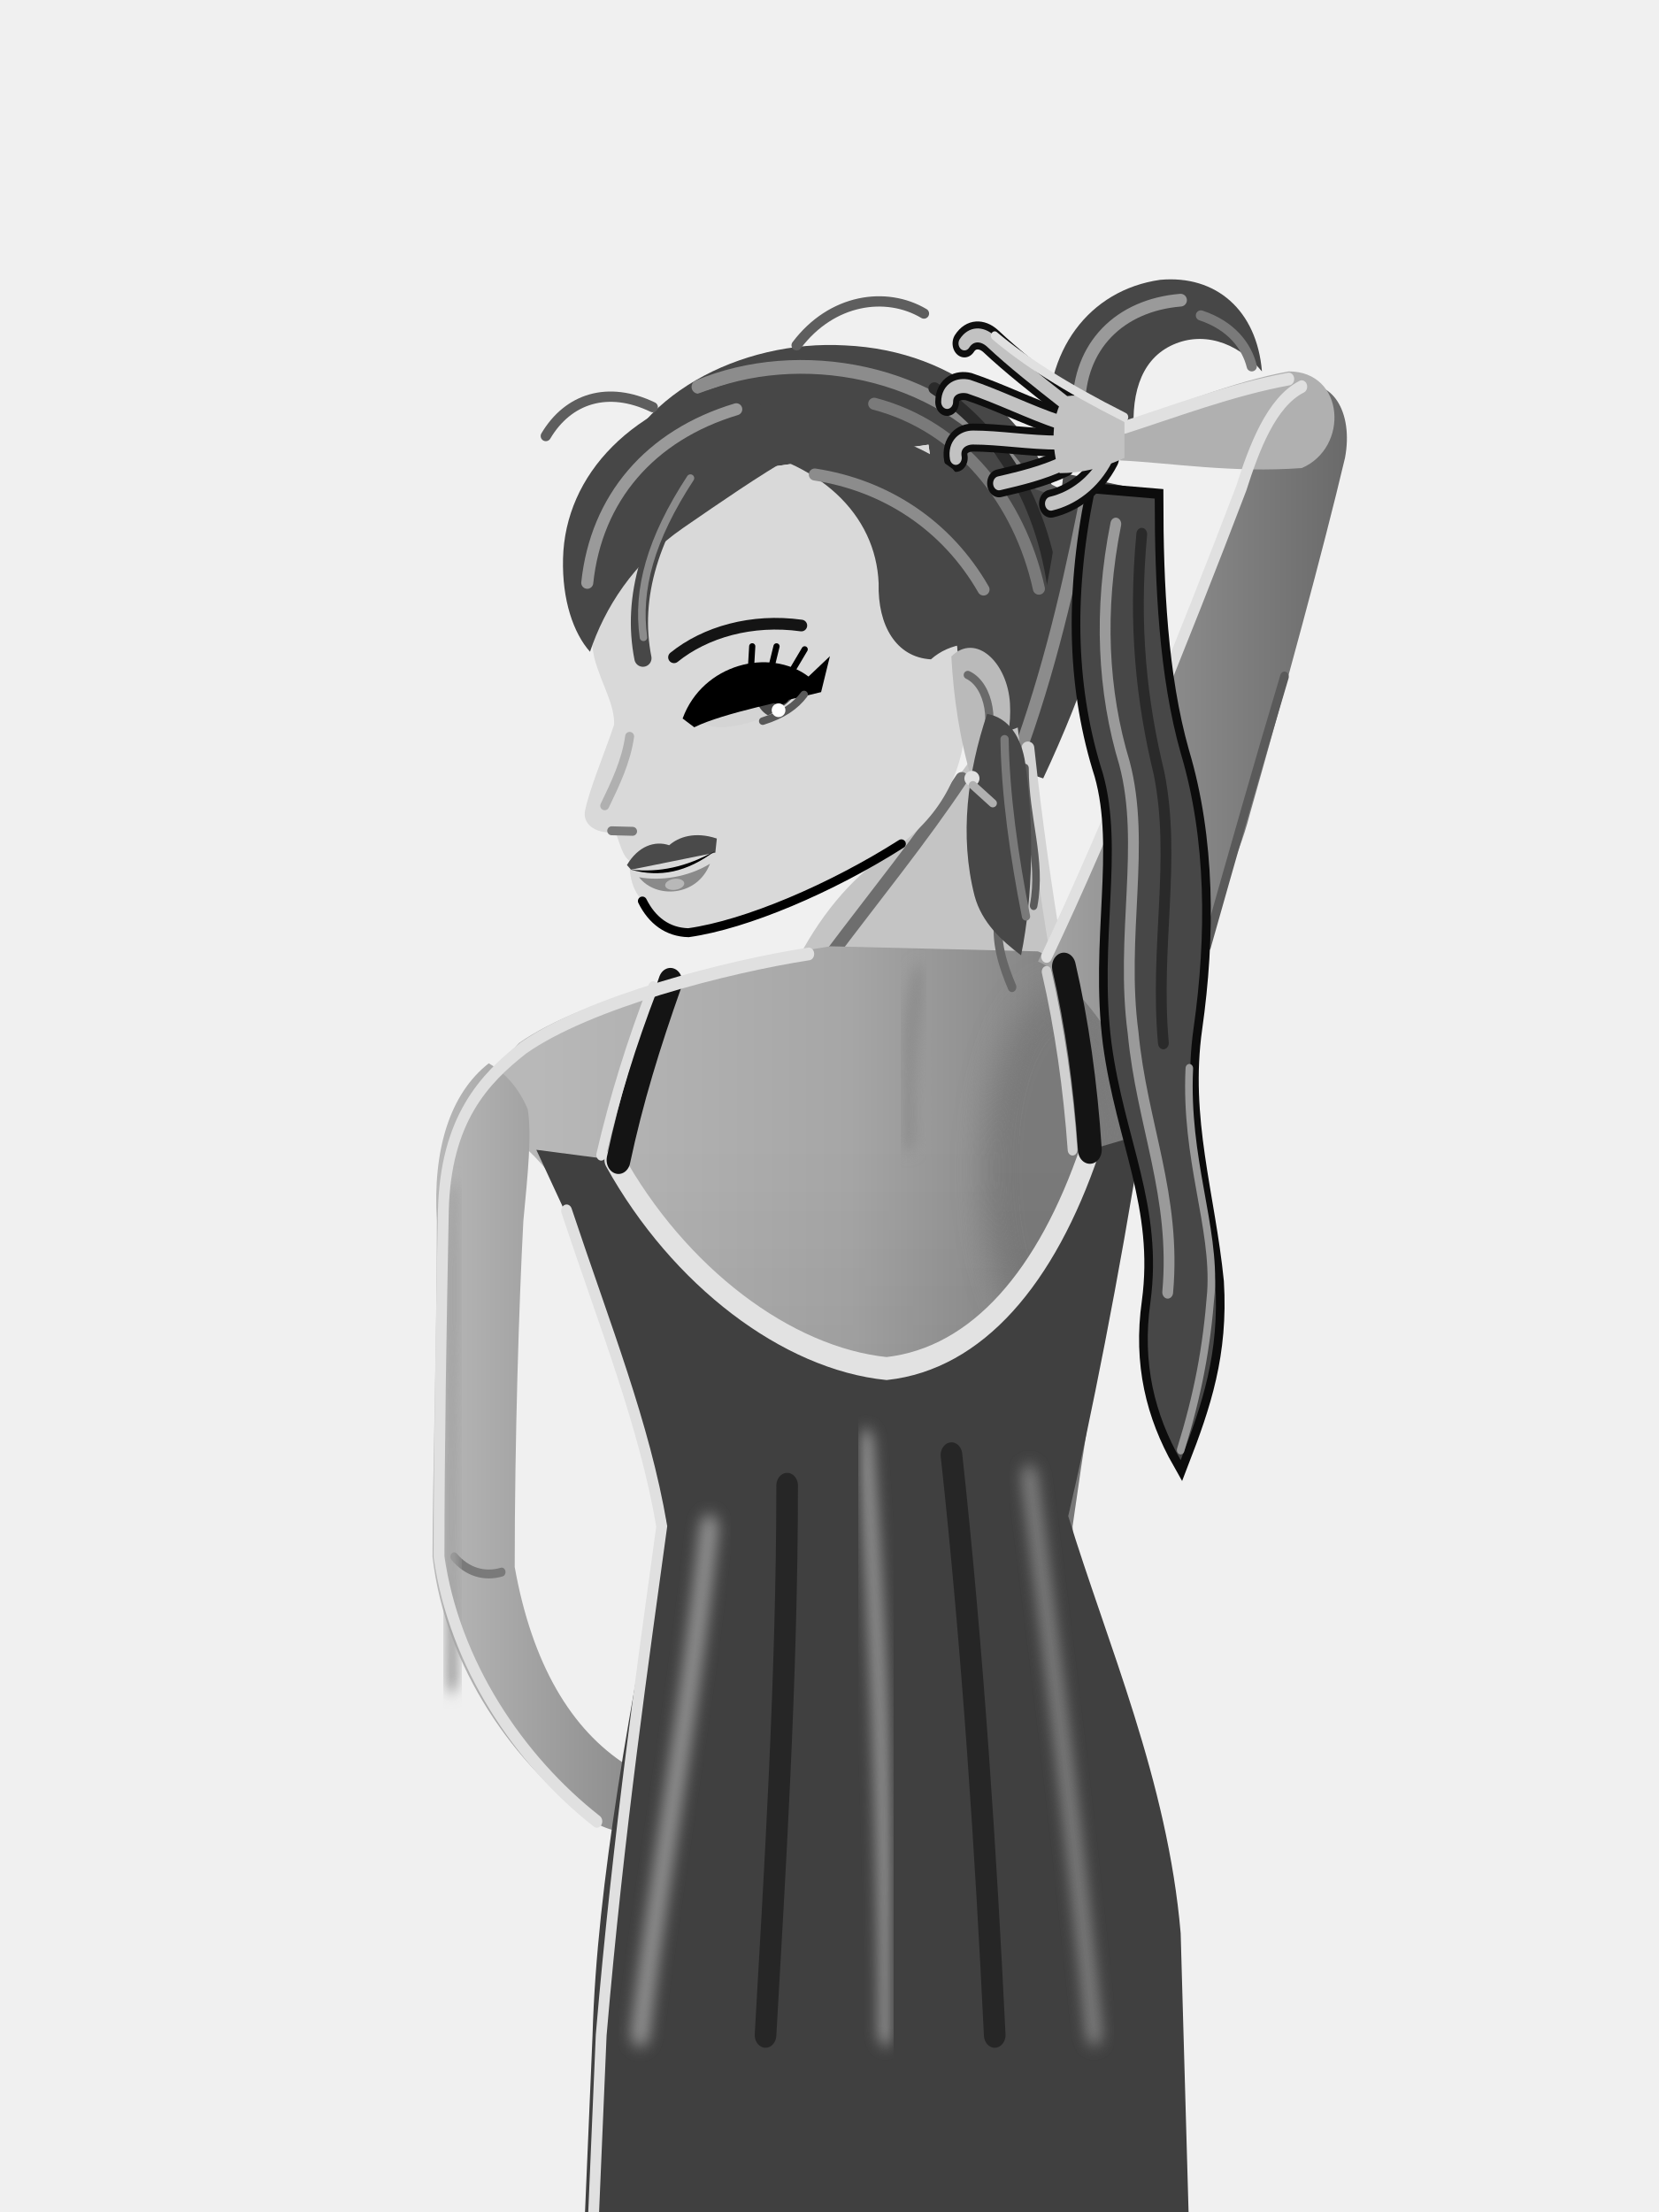
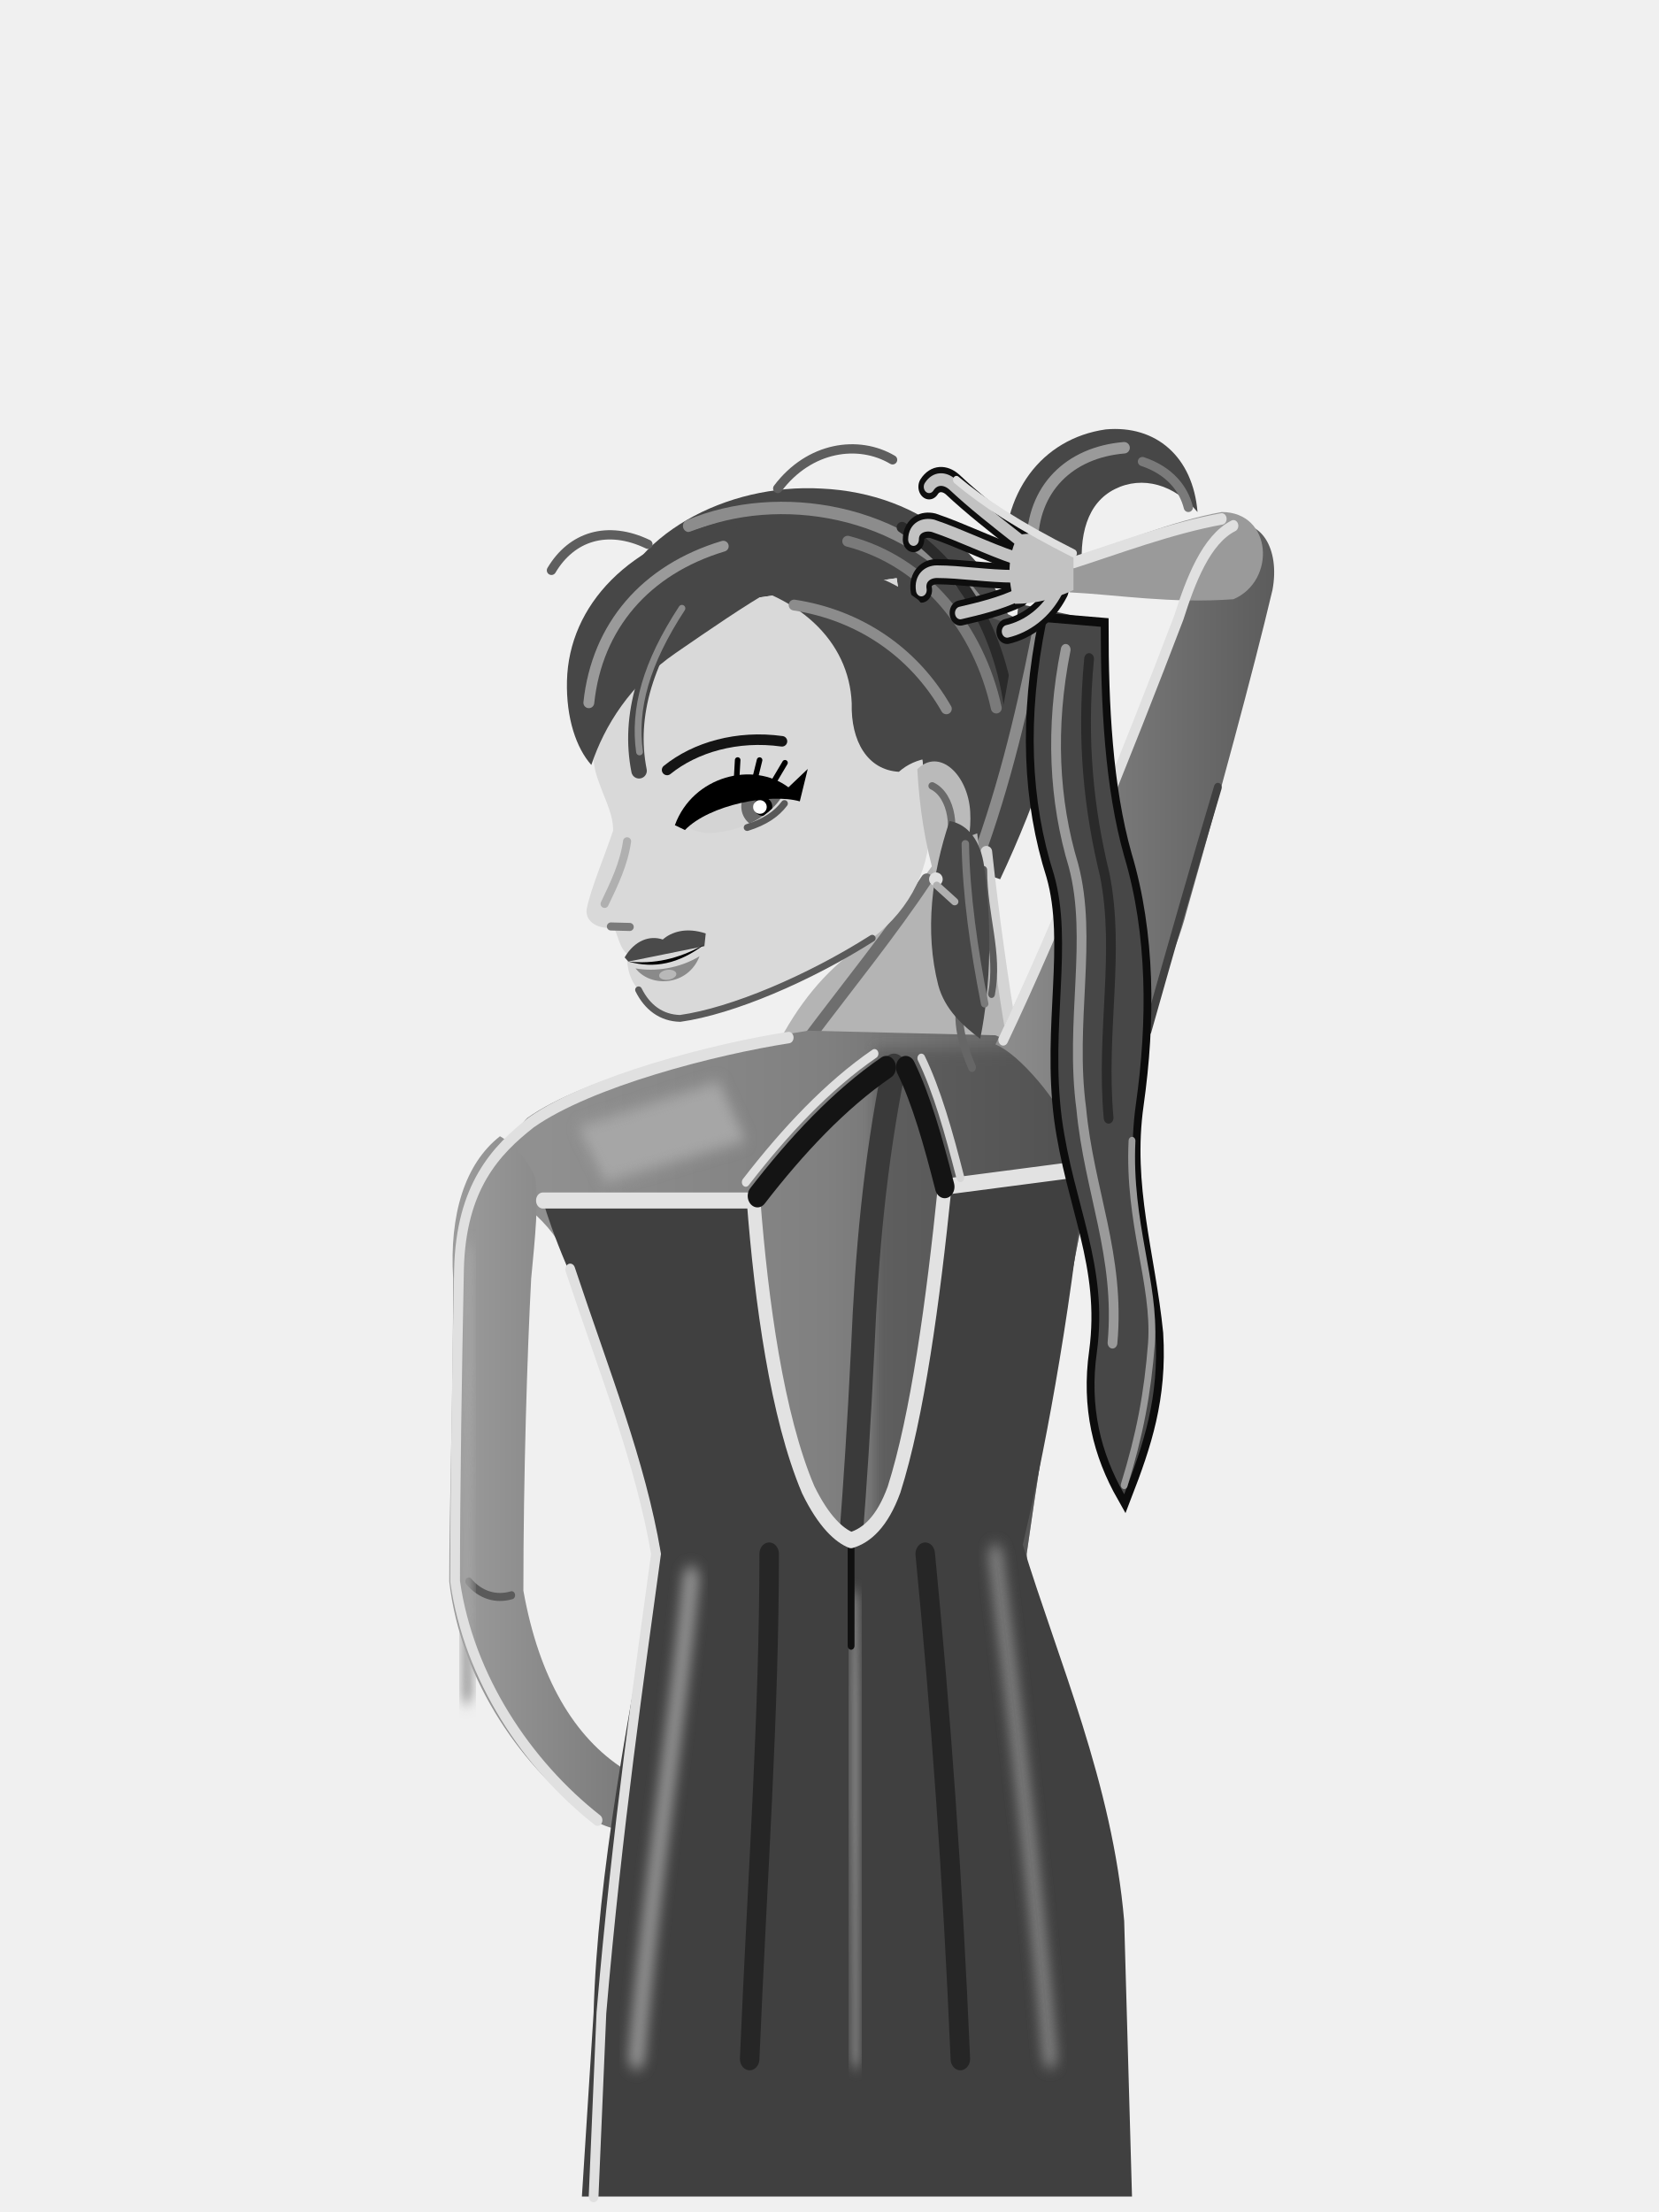
<svg xmlns="http://www.w3.org/2000/svg" xmlns:xlink="http://www.w3.org/1999/xlink" width="600" height="800" viewBox="0 0 600 800">
  <defs>
    <filter id="soft" x="-30%" y="-60%" width="160%" height="220%">
      <feGaussianBlur stdDeviation="7" />
    </filter>
    <filter id="soft2" x="-30%" y="-60%" width="160%" height="220%">
      <feGaussianBlur stdDeviation="3" />
    </filter>
  </defs>
-   <g transform="translate(24,0) scale(0.92)">
+   <g transform="translate(43,64) scale(0.83)">
    <defs>
      <linearGradient id="skinBack" x1="160" y1="0" x2="450" y2="0" gradientUnits="userSpaceOnUse">
-         <stop offset="0" stop-color="#b8b8b8" />
-         <stop offset="0.5" stop-color="#a6a6a6" />
-         <stop offset="1" stop-color="#727272" />
+         <stop offset="0" stop-color="#909090" />
+         <stop offset="0.5" stop-color="#808080" />
+         <stop offset="1" stop-color="#585858" />
      </linearGradient>
      <linearGradient id="backFall" x1="0" y1="450" x2="0" y2="640" gradientUnits="userSpaceOnUse">
        <stop offset="0" stop-color="#000000" stop-opacity="0" />
        <stop offset="1" stop-color="#000000" stop-opacity="0.10" />
      </linearGradient>
      <linearGradient id="skinArm" x1="0" y1="0" x2="1" y2="0">
-         <stop offset="0" stop-color="#b8b8b8" />
-         <stop offset="1" stop-color="#8a8a8a" />
+         <stop offset="0" stop-color="#9c9c9c" />
+         <stop offset="1" stop-color="#787878" />
      </linearGradient>
      <linearGradient id="skinArmR" x1="0" y1="0" x2="1" y2="0">
-         <stop offset="0" stop-color="#a4a4a4" />
-         <stop offset="1" stop-color="#6a6a6a" />
+         <stop offset="0" stop-color="#8e8e8e" />
+         <stop offset="1" stop-color="#5c5c5c" />
      </linearGradient>
      <path id="backShape" d="M 296,372 C 250,378 182,392 152,410 C 140,420 140,440 156,452       C 166,460 170,466 172,472 C 190,520 210,560 218,600 L 218,660 L 410,660 L 408,600       C 418,540 430,480 440,440 C 432,420 424,400 410,386 C 404,380 398,376 392,374 Z" />
      <clipPath id="backClip">
        <use xlink:href="#backShape" />
      </clipPath>
      <path id="faceShape" d="M -46,-74 C -56,-58 -62,-42 -61,-26 C -60,-18 -57,-12 -58,-6       C -62,2 -68,12 -70,18 C -71,22 -67,25 -62,25 C -61,29 -61,32 -59,34 C -60,39 -59,43 -57,46       C -55,52 -51,56 -45,57 C -28,57 -2,50 20,40 C 34,32 42,20 44,4 L 44,-74 Z" />
      <clipPath id="faceClip">
        <use xlink:href="#faceShape" />
      </clipPath>
    </defs>
    <g id="hair-back">
      <g transform="translate(294,282) rotate(-8) scale(1.35)">
        <path fill="#474747" d="M -50,-74 C -40,-100 -6,-112 24,-106 C 56,-100 78,-76 80,-44         C 82,-20 74,2 62,14 L 44,14 L 44,-74 Z" />
        <path fill="none" stroke="#8c8c8c" stroke-width="4" stroke-linecap="round" d="M -20,-100 C 10,-108 50,-96 68,-64" />
        <path fill="none" stroke="#5e5e5e" stroke-width="3" stroke-linecap="round" d="M -34,-96 C -46,-104 -58,-102 -66,-92 M 10,-108 C 22,-120 38,-120 48,-112 M 74,-58 C 86,-52 92,-40 90,-28" />
        <path fill="none" stroke="#7a7a7a" stroke-width="3.5" stroke-linecap="round" d="M 30,-88 C 54,-78 68,-54 70,-28" />
        <path fill="none" stroke="#2a2a2a" stroke-width="3.5" stroke-linecap="round" d="M 48,-90 C 66,-74 76,-50 74,-20" />
      </g>
      <path fill="#474747" d="M 366,300 C 380,262 388,224 392,186 L 420,192 C 414,232 400,272 384,306 Z" />
      <path fill="none" stroke="#8c8c8c" stroke-width="5" stroke-linecap="round" d="M 376,292 C 388,258 396,222 402,190" />
      <path fill="#474747" d="M 386,170 C 384,138 402,114 430,110 C 452,108 468,122 470,146       C 460,134 446,130 434,136 C 422,142 418,156 420,174 Z" />
      <path fill="none" stroke="#9a9a9a" stroke-width="5" stroke-linecap="round" d="M 398,160 C 398,136 414,120 438,118" />
      <path fill="none" stroke="#7a7a7a" stroke-width="4" stroke-linecap="round" d="M 446,124 C 458,128 464,136 466,144" />
    </g>
    <g id="neck">
-       <path fill="#c4c4c4" d="M 286,380 C 296,360 308,346 322,336 C 334,326 346,312 356,298       C 362,292 368,288 374,286 C 378,320 382,350 390,380 Z" />
+       <path fill="#b4b4b4" d="M 286,380 C 296,360 308,346 322,336 C 334,326 346,312 356,298       C 362,292 368,288 374,286 C 378,320 382,350 390,380 Z" />
      <path fill="none" stroke="#6e6e6e" stroke-width="5" stroke-linecap="round" d="M 352,306 C 336,330 318,352 300,376" />
      <path fill="none" stroke="#d4d4d4" stroke-width="5" stroke-linecap="round" d="M 378,294 C 381,322 385,350 389,374" />
    </g>
    <g id="body" transform="translate(325,0) scale(0.85,1) translate(-325,0)">
      <use xlink:href="#backShape" fill="url(#skinBack)" />
      <g clip-path="url(#backClip)">
-         <path fill="none" stroke="#8e8e8e" stroke-width="9" stroke-linecap="round" filter="url(#soft2)" d="M 338,384 C 332,404 330,426 331,448" />
-         <ellipse cx="402" cy="460" rx="34" ry="70" fill="#7a7a7a" filter="url(#soft)" />
-         <rect x="150" y="440" width="300" height="230" fill="url(#backFall)" />
+         <path fill="#a6a6a6" filter="url(#soft2)" d="M 178,414 L 250,394 L 264,420 L 192,438 Z" />
+         <rect x="330" y="380" width="120" height="240" fill="#4a4a4a" opacity="0.55" filter="url(#soft2)" />
+         <path fill="none" stroke="#3a3a3a" stroke-width="12" stroke-linecap="round" d="M 340,388 C 330,430 326,470 324,510 C 322,545 320,570 318,592" />
      </g>
      <path fill="url(#skinArm)" d="M 138,418 C 120,430 112,452 114,480 C 114,530 112,580 112,612       C 118,656 150,694 186,716 C 194,720 204,722 210,718 C 212,708 208,700 202,694       C 176,680 158,654 150,616       C 150,566 152,512 154,480 C 156,462 158,446 156,436 C 152,428 146,422 138,418 Z" />
-       <path fill="none" stroke="#7a7a7a" stroke-width="3.5" stroke-linecap="round" d="M 122,612 C 128,618 136,620 144,618" />
+       <path fill="none" stroke="#5a5a5a" stroke-width="3.5" stroke-linecap="round" d="M 122,612 C 128,618 136,620 144,618" />
      <path fill="url(#skinArmR)" d="M 392,378 C 420,330 458,252 484,192 C 490,176 498,158 512,152       C 528,148 538,162 534,180 C 524,216 506,272 490,320 C 484,340 474,352 470,368       C 462,396 456,420 448,446 C 440,428 428,408 414,394 C 406,386 398,380 392,378 Z" />
-       <path fill="#b0b0b0" d="M 508,146 C 482,150 454,160 430,167 L 430,181 C 454,182 482,186 514,184       C 536,176 534,146 508,146 Z" />
-       <path fill="none" stroke="#5a5a5a" stroke-width="4" stroke-linecap="round" d="M 470,372 C 482,336 494,300 506,266" />
-       <path fill="#404040" d="M 160,452 L 196,456 C 226,502 276,534 322,538 C 364,534 396,502 416,452 L 440,446       C 430,500 416,560 406,596 C 424,646 452,700 458,760 L 462,880 L 182,880 L 186,800 C 188,740 204,668 220,598       C 210,560 190,520 172,474 Z" />
+       <path fill="#9a9a9a" d="M 508,146 C 482,150 454,160 430,167 L 430,181 C 454,182 482,186 514,184       C 536,176 534,146 508,146 Z" />
+       <path fill="none" stroke="#404040" stroke-width="4" stroke-linecap="round" d="M 470,372 C 482,336 494,300 506,266" />
+       <path fill="#404040" d="M 160,446 L 268,446 C 272,490 280,540 296,572 C 304,586 312,592 318,594 C 326,592 334,586 340,572 C 352,540 360,490 366,440 L 438,432       C 430,500 416,560 406,596 C 424,646 452,700 458,760 L 462,880 L 180,880 L 186,800       C 188,740 204,668 220,598 C 210,560 190,520 172,474 C 166,462 162,452 160,446 Z" />
      <g fill="none" stroke-linecap="round">
-         <path stroke="#262626" stroke-width="10" d="M 276,584 C 276,660 270,740 266,800 M 352,572 C 362,650 368,730 372,800" />
-         <path stroke="#8c8c8c" stroke-width="9" filter="url(#soft2)" d="M 240,600 C 230,680 216,740 208,800" />
-         <path stroke="#8c8c8c" stroke-width="8" filter="url(#soft2)" d="M 312,566 C 318,640 322,720 322,800" />
-         <path stroke="#7a7a7a" stroke-width="8" filter="url(#soft2)" d="M 388,580 C 400,660 410,730 418,800" />
+         <path stroke="#262626" stroke-width="10" d="M 276,600 C 276,670 270,740 266,820 M 356,600 C 364,670 370,740 374,820" />
+         <path stroke="#8c8c8c" stroke-width="9" filter="url(#soft2)" d="M 236,610 C 228,680 216,740 208,820" />
+         <path stroke="#8c8c8c" stroke-width="8" filter="url(#soft2)" d="M 318,620 C 320,680 322,740 322,820" />
+         <path stroke="#7a7a7a" stroke-width="8" filter="url(#soft2)" d="M 392,600 C 402,670 412,740 420,820" />
+         <path stroke="#101010" stroke-width="3.5" d="M 318,598 L 318,640" />
      </g>
-       <path fill="none" stroke="#e2e2e2" stroke-width="9" stroke-linecap="round" d="M 196,456 C 226,502 276,534 322,538 C 364,534 396,502 416,452" />
-       <path fill="none" stroke="#141414" stroke-width="11" stroke-linecap="round" d="M 222,386 C 212,410 204,432 198,456" />
-       <path fill="none" stroke="#e0e0e0" stroke-width="4.5" stroke-linecap="round" d="M 214,388 C 204,410 196,432 190,454" />
-       <path fill="none" stroke="#141414" stroke-width="11" stroke-linecap="round" d="M 404,380 C 410,402 414,426 416,452" />
-       <path fill="none" stroke="#d0d0d0" stroke-width="4.5" stroke-linecap="round" d="M 396,382 C 402,404 406,428 408,452" />
+       <path fill="none" stroke="#e2e2e2" stroke-width="7" stroke-linecap="round" stroke-linejoin="round" d="M 160,446 L 268,446 C 272,490 280,540 296,572 C 304,586 312,592 318,594 C 326,592 334,586 340,572 C 352,540 360,490 366,440 L 438,432" />
+       <path fill="none" stroke="#141414" stroke-width="10" stroke-linecap="round" d="M 270,444 C 290,422 312,402 336,388" />
+       <path fill="none" stroke="#e0e0e0" stroke-width="4" stroke-linecap="round" d="M 264,438 C 284,416 306,396 330,382" />
+       <path fill="none" stroke="#141414" stroke-width="10" stroke-linecap="round" d="M 366,440 C 360,420 354,402 346,388" />
+       <path fill="none" stroke="#d6d6d6" stroke-width="4" stroke-linecap="round" d="M 374,436 C 368,416 362,398 354,384" />
    </g>
    <g id="rim" transform="translate(325,0) scale(0.85,1) translate(-325,0)">
      <path fill="none" stroke="#a4a4a4" stroke-width="10" stroke-linecap="round" filter="url(#soft2)" d="M 124,470 C 118,540 118,600 120,660" />
      <g fill="none" stroke="#e0e0e0" stroke-width="5" stroke-linecap="round">
        <path d="M 286,375 C 248,380 184,394 154,412 C 136,424 118,440 117,476 C 116,520 115,570 115,612         C 122,654 152,692 188,716" />
        <path d="M 174,476 C 192,522 210,560 218,600 C 210,650 198,720 190,800 L 186,880" />
        <path d="M 396,376 C 424,326 460,250 486,192 C 492,176 500,158 514,152 M 508,149 C 482,153 454,162 432,168" />
      </g>
    </g>
    <g id="hair-curtain" transform="translate(325,0) scale(0.85,1) translate(-325,0)">
      <path fill="#474747" stroke="#0c0c0c" stroke-width="8" paint-order="stroke" d="M 418,194 C 408,236 410,272 422,304 C 432,334 420,370 426,410       C 432,448 450,474 444,512 C 440,536 446,556 458,574 C 468,552 476,532 474,504       C 470,470 458,440 464,404 C 470,368 470,330 458,296 C 448,266 446,230 446,196 Z" />
      <path fill="none" stroke="#9a9a9a" stroke-width="5" stroke-linecap="round" d="M 428,206 C 420,240 422,272 432,300 C 442,332 430,368 436,406 C 440,442 456,470 452,508" />
      <path fill="none" stroke="#2a2a2a" stroke-width="5" stroke-linecap="round" d="M 440,210 C 436,246 440,276 448,304 C 456,338 446,372 450,410" />
      <path fill="none" stroke="#9a9a9a" stroke-width="3.5" stroke-linecap="round" d="M 462,420 C 460,456 474,482 472,508 C 470,530 466,548 458,570" />
      <path fill="none" stroke="#666666" stroke-width="4" stroke-linecap="round" d="M 376,300 C 370,320 382,338 374,360 C 372,370 376,380 380,388" />
      <path fill="none" stroke="#5a5a5a" stroke-width="3.5" stroke-linecap="round" d="M 386,302 C 386,322 394,338 390,356" />
    </g>
    <g id="hand" transform="translate(325,0) scale(0.85,1) translate(-325,0)">
      <g fill="none" stroke-linecap="round" stroke="#0e0e0e" stroke-width="11">
        <path d="M 404,158 C 392,150 380,142 370,134 C 366,131 361,131 358,135" />
        <path d="M 402,166 C 388,162 374,156 360,152 C 355,151 350,153 350,158" />
        <path d="M 402,174 C 388,174 374,172 362,172 C 357,172 353,175 354,180" />
        <path d="M 404,182 C 394,186 384,188 374,190" />
        <path d="M 424,180 C 418,190 408,196 398,198" />
      </g>
      <path fill="#c2c2c2" d="M 432,166 C 424,158 414,154 404,156 C 398,164 398,176 402,186 C 412,186 422,184 432,180 Z" />
      <g fill="none" stroke-linecap="round" stroke="#c2c2c2" stroke-width="5.5">
        <path d="M 404,158 C 392,150 380,142 370,134 C 366,131 361,131 358,135" />
        <path d="M 402,166 C 388,162 374,156 360,152 C 355,151 350,153 350,158" />
        <path d="M 402,174 C 388,174 374,172 362,172 C 357,172 353,175 354,180" />
        <path d="M 404,182 C 394,186 384,188 374,190" />
        <path d="M 424,180 C 418,190 408,196 398,198" />
      </g>
      <path fill="none" stroke="#e0e0e0" stroke-width="3.5" stroke-linecap="round" d="M 372,132 C 386,142 404,152 432,164" />
    </g>
    <g id="face" transform="translate(294,282) rotate(-8) scale(1.35)">
      <use xlink:href="#faceShape" fill="#d9d9d9" />
-       <path fill="none" stroke="#000000" stroke-width="2.6" stroke-linecap="round" d="M -57,46 C -55,52 -51,56 -45,57 C -28,57 -2,50 20,40" />
+       <path fill="none" stroke="#5a5a5a" stroke-width="2.2" stroke-linecap="round" d="M -57,46 C -55,52 -51,56 -45,57 C -28,57 -2,50 20,40" />
      <path fill="#bababa" d="M 42,-12 C 50,-18 58,-8 57,4 C 56,16 50,24 43,25 C 41,12 41,0 42,-12 Z" />
      <path fill="none" stroke="#6a6a6a" stroke-width="2.4" stroke-linecap="round" d="M 46,-6 C 52,-2 52,10 47,16" />
      <path fill="none" stroke="#141414" stroke-width="3.4" stroke-linecap="round" d="M -38,-23 C -28,-29 -14,-31 0,-27" />
      <path fill="none" stroke="#b0b0b0" stroke-width="2.6" stroke-linecap="round" d="M -54,-2 C -56,5 -60,11 -64,17" />
      <path fill="none" stroke="#7a7a7a" stroke-width="2.6" stroke-linecap="round" d="M -63,24.5 L -57,25.5" />
      <g transform="translate(1,-6)">
        <path fill="#4a4a4a" d="M -61,41 C -57,36 -52,35 -48,37 C -45,35 -40,34 -34,37 L -35,41 L -60,42.5 Z" />
        <path fill="#000000" d="M -60,42.5 C -52,44.5 -44,44 -35,40.5 C -44,45.5 -52,46 -60,42.5 Z" />
        <path fill="#8a8a8a" d="M -58,45 C -54,52 -42,53 -37,44 C -44,47 -52,47 -58,45 Z" />
        <ellipse cx="-48" cy="48.5" rx="2.8" ry="1.6" fill="#b8b8b8" />
      </g>
    </g>
    <g id="eyes-open" transform="translate(294,282) rotate(-8) scale(1.35)">
      <clipPath id="nearEye">
        <path d="M -36,-6 C -28,-16 -10,-18 -2,-10 C -8,-2 -20,0 -28,-1 C -32,-2 -35,-4 -36,-6 Z" />
      </clipPath>
      <path fill="#d4d4d4" d="M -36,-6 C -28,-16 -10,-18 -2,-10 C -8,-2 -20,0 -28,-1 C -32,-2 -35,-4 -36,-6 Z" />
      <g clip-path="url(#nearEye)">
-         <circle cx="-9" cy="-8" r="7" fill="#4a4a4a" />
-         <circle cx="-9" cy="-8" r="3" fill="#000000" />
+         <circle cx="-9" cy="-7" r="7" fill="#6a6a6a" />
+         <circle cx="-9" cy="-7" r="3" fill="#000000" />
      </g>
-       <path fill="#000000" d="M -38,-5 C -30,-20 -10,-22 0,-12 L 7,-17 L 3,-7 C -6,-6 -26,-5 -35,-2 Z" />
+       <path fill="#000000" d="M -38,-5 C -30,-20 -10,-22 0,-12 L 7,-17 L 3,-7 C -6,-11 -26,-10 -35,-3 Z" />
      <path fill="none" stroke="#595959" stroke-width="2.2" stroke-linecap="round" d="M -15,-1 C -9,-2 -5,-4 -2,-7" />
-       <circle cx="-10" cy="-3.5" r="2" fill="#ffffff" />
+       <circle cx="-10" cy="-7" r="2.2" fill="#ffffff" />
      <path fill="none" stroke="#000000" stroke-width="1.8" stroke-linecap="round" d="M -4,-15 L 0,-20 M -10,-17 L -8,-22 M -16,-18 L -15,-23" />
    </g>
    <g id="eyes-closed" display="none" transform="translate(294,282) rotate(-8) scale(1.35)">
      <path fill="none" stroke="#000000" stroke-width="3.4" stroke-linecap="round" d="M -36,-5 C -26,0 -10,0 -1,-8" />
      <path fill="none" stroke="#000000" stroke-width="3" stroke-linecap="round" d="M -1,-8 L 5,-13" />
    </g>
    <g id="hair-side" transform="translate(294,282) rotate(-8) scale(1.35)">
      <path fill="#474747" d="M -14,-82 C 12,-74 26,-56 24,-36 C 22,-24 26,-14 36,-12       C 42,-16 50,-16 58,-12 C 62,-24 60,-50 50,-66 C 36,-80 16,-86 -14,-82 Z" />
      <path fill="none" stroke="#8c8c8c" stroke-width="3.5" stroke-linecap="round" d="M 10,-70 C 30,-64 46,-50 54,-30" />
      <path fill="#474747" d="M 50,6 C 42,22 37,40 39,58 C 40,66 45,72 50,77 C 56,60 59,40 59,22 C 59,14 56,8 50,6 Z" />
      <path fill="none" stroke="#7a7a7a" stroke-width="2.4" stroke-linecap="round" d="M 54,14 C 52,30 52,48 53,66" />
    </g>
    <g id="bangs" transform="translate(294,282) rotate(-8) scale(1.35)">
      <path fill="#474747" d="M -6,-100 C -40,-98 -62,-80 -66,-56 C -68,-44 -66,-34 -62,-28       C -56,-40 -46,-52 -30,-60 C -18,-66 -6,-72 4,-76 Z" />
      <path fill="none" stroke="#9a9a9a" stroke-width="3.5" stroke-linecap="round" d="M -10,-92 C -36,-88 -54,-72 -60,-48" />
      <path fill="none" stroke="#474747" stroke-width="5" stroke-linecap="round" d="M -22,-78 C -40,-60 -48,-42 -47,-24" />
      <path fill="none" stroke="#8c8c8c" stroke-width="2.2" stroke-linecap="round" d="M -26,-74 C -40,-58 -46,-44 -46,-30" />
    </g>
    <g id="clip" transform="translate(294,282) rotate(-8) scale(1.35)">
      <circle cx="43" cy="24" r="2.2" fill="#e0e0e0" />
      <path d="M 43,26 L 48,32" stroke="#b0b0b0" stroke-width="2.4" stroke-linecap="round" />
    </g>
  </g>
</svg>
